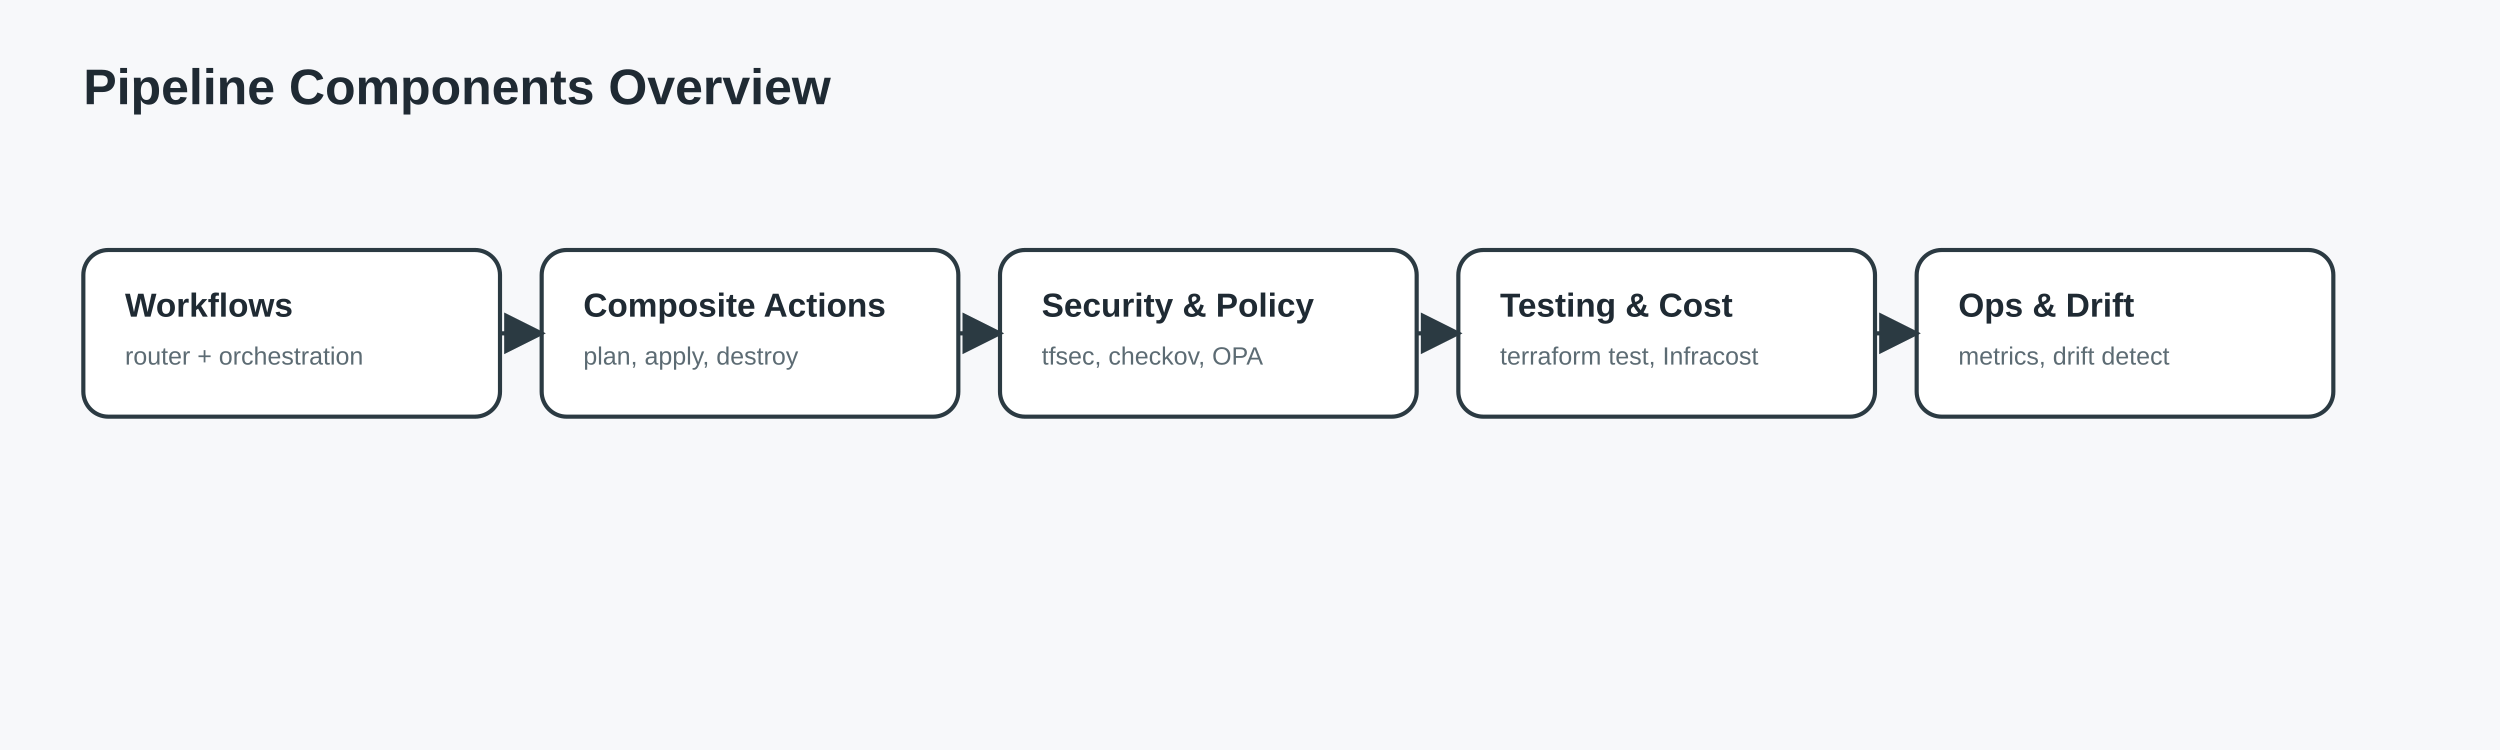
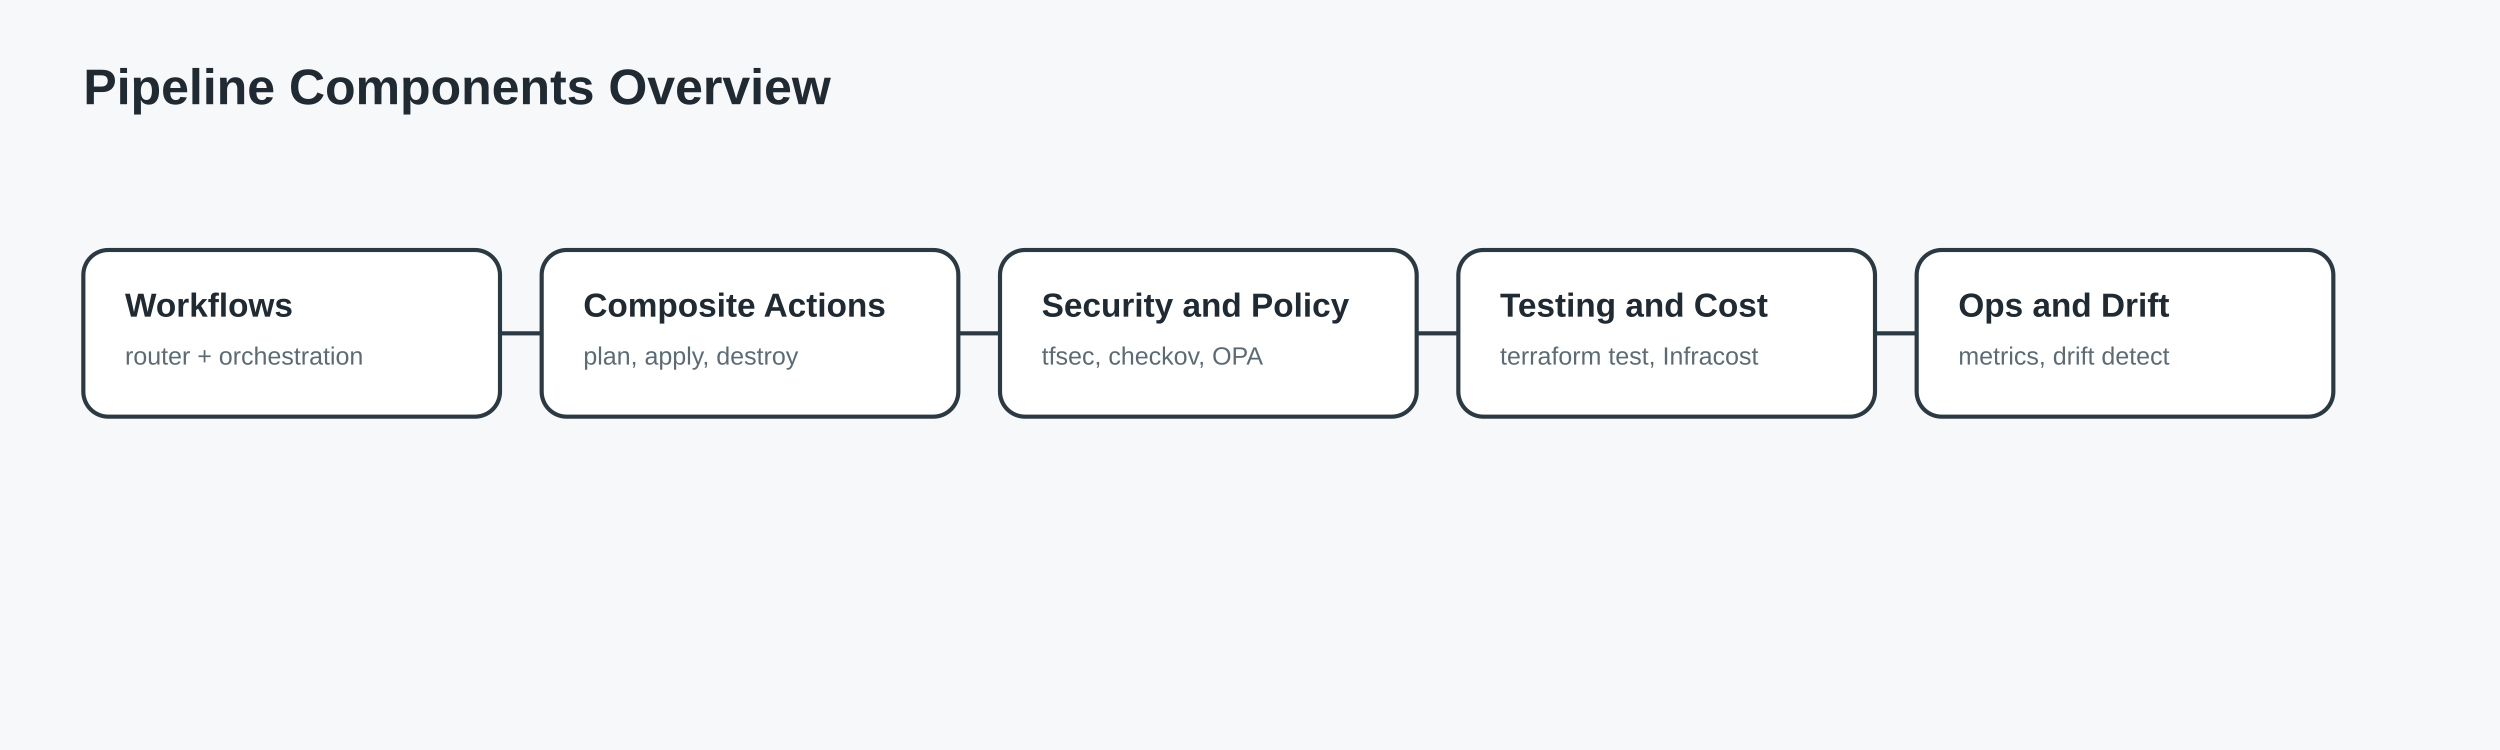
<svg xmlns="http://www.w3.org/2000/svg" width="1200" height="360" viewBox="0 0 1200 360">
-   <defs>
-     <marker id="arrow" markerWidth="10" markerHeight="10" refX="9" refY="5" orient="auto" markerUnits="strokeWidth">
-       <path d="M 0 0 L 10 5 L 0 10 z" fill="#2b3a42" />
-     </marker>
-     <style>
-       .bg { fill: #f7f8fa; }
-       .title { font: 700 24px 'Segoe UI', Arial, sans-serif; fill: #1f2a33; }
-       .box { fill: #ffffff; stroke: #2b3a42; stroke-width: 2; rx: 12; }
-       .label { font: 600 16px 'Segoe UI', Arial, sans-serif; fill: #1f2a33; }
-       .sub { font: 12px 'Segoe UI', Arial, sans-serif; fill: #5c6b73; }
-       .line { stroke: #2b3a42; stroke-width: 2; marker-end: url(#arrow); }
-     </style>
-   </defs>
-   <rect class="bg" x="0" y="0" width="1200" height="360" />
-   <text class="title" x="40" y="50">Pipeline Components Overview</text>
-   <rect class="box" x="40" y="120" width="200" height="80" />
-   <text class="label" x="60" y="152">Workflows</text>
-   <text class="sub" x="60" y="175">router + orchestration</text>
-   <rect class="box" x="260" y="120" width="200" height="80" />
-   <text class="label" x="280" y="152">Composite Actions</text>
-   <text class="sub" x="280" y="175">plan, apply, destroy</text>
-   <rect class="box" x="480" y="120" width="200" height="80" />
-   <text class="label" x="500" y="152">Security &amp; Policy</text>
-   <text class="sub" x="500" y="175">tfsec, checkov, OPA</text>
-   <rect class="box" x="700" y="120" width="200" height="80" />
-   <text class="label" x="720" y="152">Testing &amp; Cost</text>
-   <text class="sub" x="720" y="175">terraform test, Infracost</text>
-   <rect class="box" x="920" y="120" width="200" height="80" />
-   <text class="label" x="940" y="152">Ops &amp; Drift</text>
-   <text class="sub" x="940" y="175">metrics, drift detect</text>
-   <line class="line" x1="240" y1="160" x2="260" y2="160" />
-   <line class="line" x1="460" y1="160" x2="480" y2="160" />
-   <line class="line" x1="680" y1="160" x2="700" y2="160" />
-   <line class="line" x1="900" y1="160" x2="920" y2="160" />
+   <rect x="0" y="0" width="1200" height="360" fill="#f7f8fa" />
+   <text x="40" y="50" font-family="Segoe UI, Arial, sans-serif" font-size="24" font-weight="700" fill="#1f2a33">Pipeline Components Overview</text>
+   <rect x="40" y="120" width="200" height="80" rx="12" fill="#ffffff" stroke="#2b3a42" stroke-width="2" />
+   <text x="60" y="152" font-family="Segoe UI, Arial, sans-serif" font-size="16" font-weight="600" fill="#1f2a33">Workflows</text>
+   <text x="60" y="175" font-family="Segoe UI, Arial, sans-serif" font-size="12" fill="#5c6b73">router + orchestration</text>
+   <rect x="260" y="120" width="200" height="80" rx="12" fill="#ffffff" stroke="#2b3a42" stroke-width="2" />
+   <text x="280" y="152" font-family="Segoe UI, Arial, sans-serif" font-size="16" font-weight="600" fill="#1f2a33">Composite Actions</text>
+   <text x="280" y="175" font-family="Segoe UI, Arial, sans-serif" font-size="12" fill="#5c6b73">plan, apply, destroy</text>
+   <rect x="480" y="120" width="200" height="80" rx="12" fill="#ffffff" stroke="#2b3a42" stroke-width="2" />
+   <text x="500" y="152" font-family="Segoe UI, Arial, sans-serif" font-size="16" font-weight="600" fill="#1f2a33">Security and Policy</text>
+   <text x="500" y="175" font-family="Segoe UI, Arial, sans-serif" font-size="12" fill="#5c6b73">tfsec, checkov, OPA</text>
+   <rect x="700" y="120" width="200" height="80" rx="12" fill="#ffffff" stroke="#2b3a42" stroke-width="2" />
+   <text x="720" y="152" font-family="Segoe UI, Arial, sans-serif" font-size="16" font-weight="600" fill="#1f2a33">Testing and Cost</text>
+   <text x="720" y="175" font-family="Segoe UI, Arial, sans-serif" font-size="12" fill="#5c6b73">terraform test, Infracost</text>
+   <rect x="920" y="120" width="200" height="80" rx="12" fill="#ffffff" stroke="#2b3a42" stroke-width="2" />
+   <text x="940" y="152" font-family="Segoe UI, Arial, sans-serif" font-size="16" font-weight="600" fill="#1f2a33">Ops and Drift</text>
+   <text x="940" y="175" font-family="Segoe UI, Arial, sans-serif" font-size="12" fill="#5c6b73">metrics, drift detect</text>
+   <line x1="240" y1="160" x2="260" y2="160" stroke="#2b3a42" stroke-width="2" />
+   <line x1="460" y1="160" x2="480" y2="160" stroke="#2b3a42" stroke-width="2" />
+   <line x1="680" y1="160" x2="700" y2="160" stroke="#2b3a42" stroke-width="2" />
+   <line x1="900" y1="160" x2="920" y2="160" stroke="#2b3a42" stroke-width="2" />
</svg>
